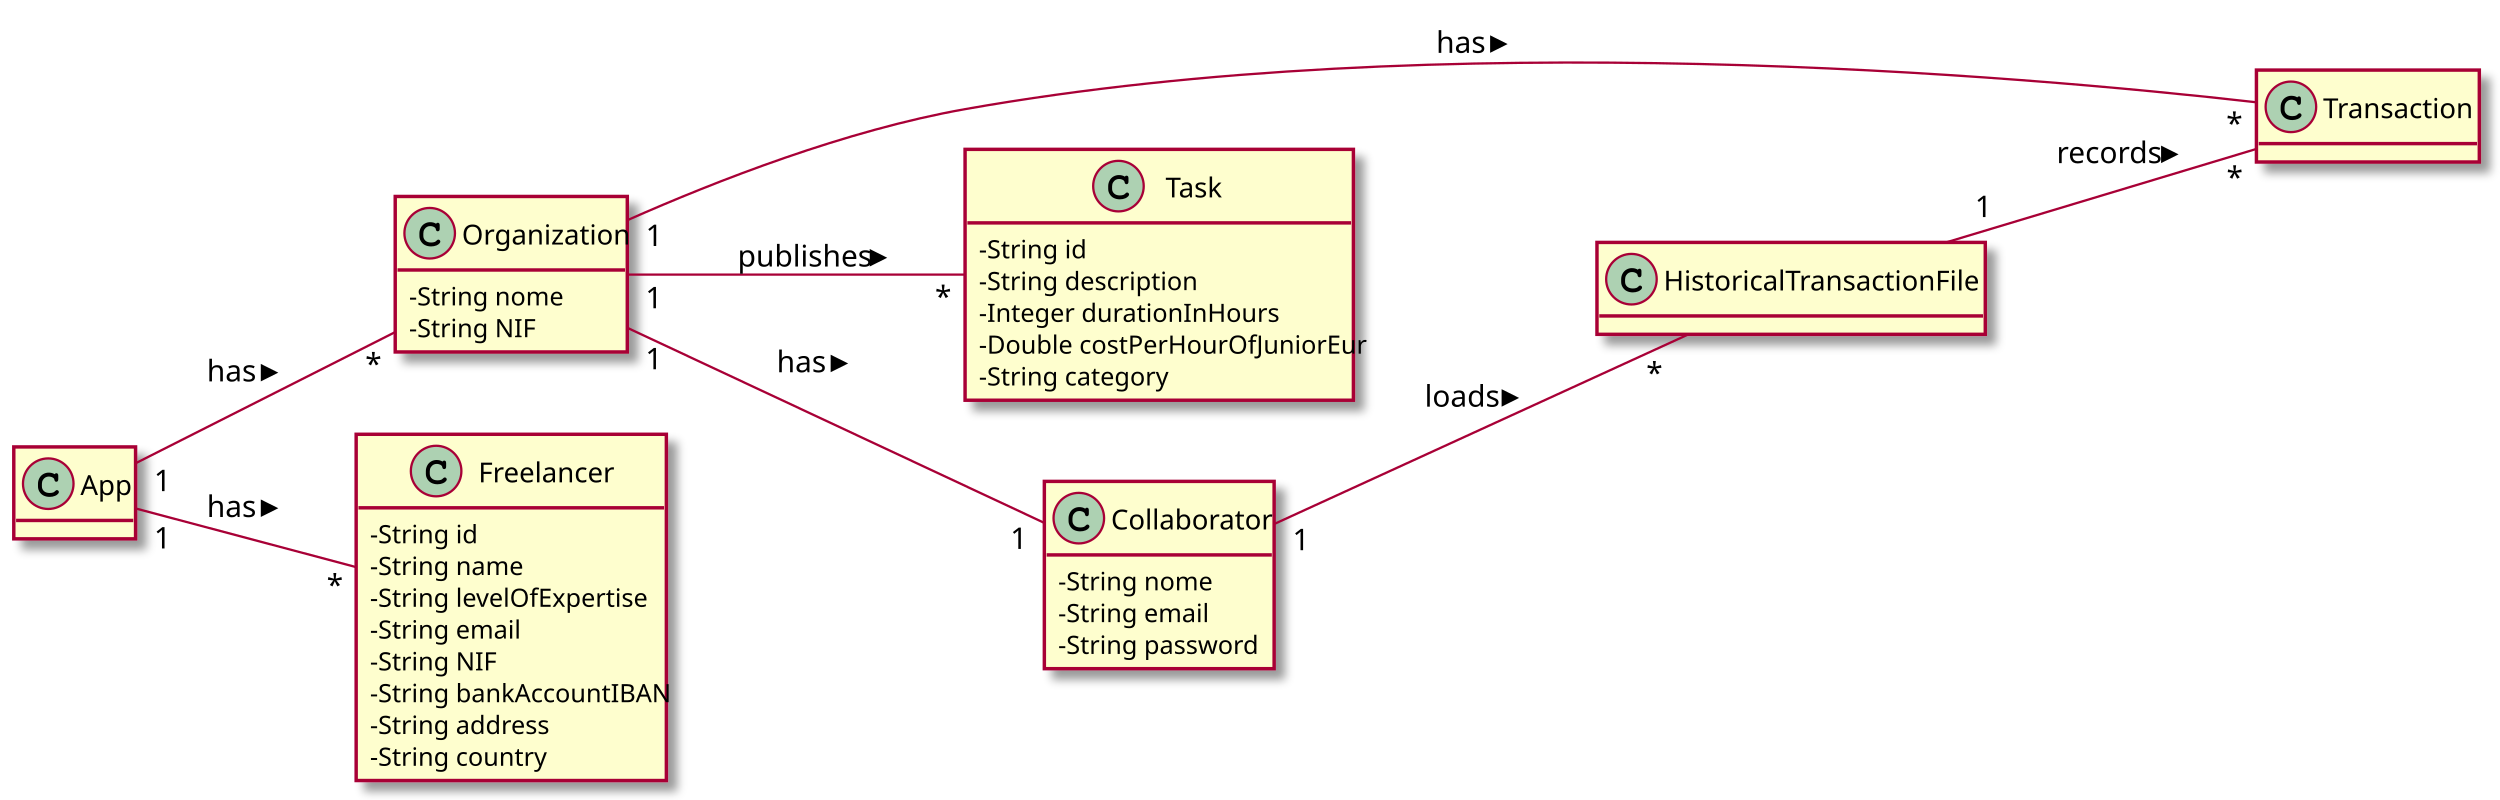
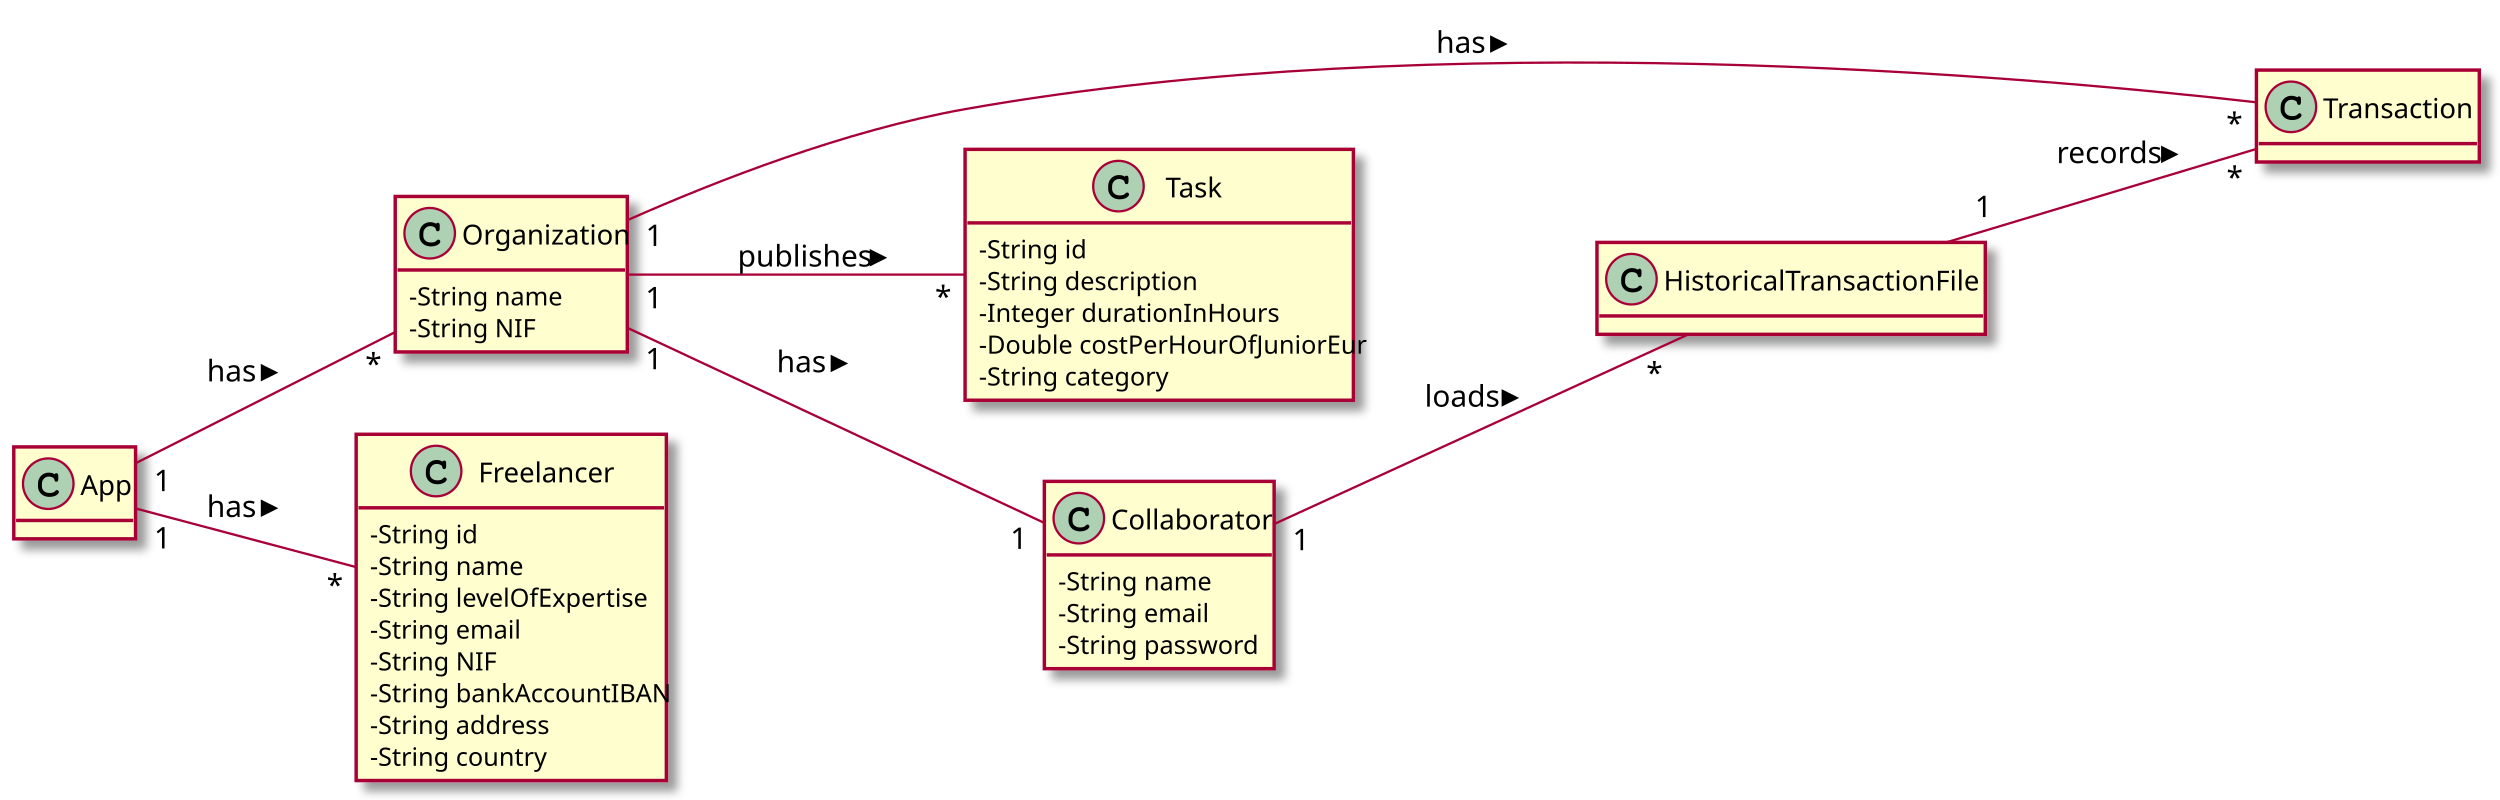
<svg xmlns="http://www.w3.org/2000/svg" contentScriptType="application/ecmascript" contentStyleType="text/css" height="348px" preserveAspectRatio="none" style="width:1088px;height:348px;" version="1.1" viewBox="0 0 1088 348" width="1088px" zoomAndPan="magnify">
  <defs>
    <filter height="300%" id="f19r0slnkpq4w4" width="300%" x="-1" y="-1">
      <feGaussianBlur result="blurOut" stdDeviation="2.0" />
      <feColorMatrix in="blurOut" result="blurOut2" type="matrix" values="0 0 0 0 0 0 0 0 0 0 0 0 0 0 0 0 0 0 .4 0" />
      <feOffset dx="4.0" dy="4.0" in="blurOut2" result="blurOut3" />
      <feBlend in="SourceGraphic" in2="blurOut3" mode="normal" />
    </filter>
  </defs>
  <g>
    <rect fill="#FEFECE" filter="url(#f19r0slnkpq4w4)" height="40" style="stroke: #A80036; stroke-width: 1.5;" width="53" x="6" y="194.5" />
    <ellipse cx="21" cy="210.5" fill="#ADD1B2" rx="11" ry="11" style="stroke: #A80036; stroke-width: 1.0;" />
    <path d="M23.766,206.375 Q23.922,206.156 24.109,206.047 Q24.297,205.938 24.516,205.938 Q24.891,205.938 25.125,206.195 Q25.359,206.453 25.359,207.062 L25.359,208.516 Q25.359,209.125 25.125,209.391 Q24.891,209.656 24.516,209.656 Q24.172,209.656 23.969,209.453 Q23.766,209.266 23.656,208.75 Q23.609,208.391 23.422,208.203 Q23.094,207.828 22.484,207.609 Q21.875,207.391 21.25,207.391 Q20.484,207.391 19.852,207.719 Q19.219,208.047 18.727,208.797 Q18.234,209.547 18.234,210.578 L18.234,211.672 Q18.234,212.906 19.125,213.727 Q20.016,214.547 21.609,214.547 Q22.547,214.547 23.203,214.297 Q23.594,214.141 24.016,213.703 Q24.281,213.438 24.43,213.359 Q24.578,213.281 24.781,213.281 Q25.109,213.281 25.367,213.539 Q25.625,213.797 25.625,214.141 Q25.625,214.484 25.281,214.891 Q24.781,215.469 23.984,215.797 Q22.906,216.25 21.609,216.25 Q20.094,216.25 18.891,215.625 Q17.906,215.125 17.219,214.055 Q16.531,212.984 16.531,211.703 L16.531,210.547 Q16.531,209.219 17.148,208.07 Q17.766,206.922 18.859,206.305 Q19.953,205.688 21.188,205.688 Q21.922,205.688 22.57,205.852 Q23.219,206.016 23.766,206.375 Z " />
    <text fill="#000000" font-family="sans-serif" font-size="12" lengthAdjust="spacingAndGlyphs" textLength="21" x="35" y="215.41">App</text>
    <line style="stroke: #A80036; stroke-width: 1.5;" x1="7" x2="58" y1="226.5" y2="226.5" />
    <rect fill="#FEFECE" filter="url(#f19r0slnkpq4w4)" height="67.672" style="stroke: #A80036; stroke-width: 1.5;" width="101" x="172" y="85.5" />
    <ellipse cx="187" cy="101.5" fill="#ADD1B2" rx="11" ry="11" style="stroke: #A80036; stroke-width: 1.0;" />
    <path d="M189.766,97.375 Q189.922,97.156 190.109,97.047 Q190.297,96.938 190.516,96.938 Q190.891,96.938 191.125,97.195 Q191.359,97.453 191.359,98.062 L191.359,99.516 Q191.359,100.125 191.125,100.391 Q190.891,100.656 190.516,100.656 Q190.172,100.656 189.969,100.453 Q189.766,100.266 189.656,99.75 Q189.609,99.391 189.422,99.203 Q189.094,98.828 188.484,98.609 Q187.875,98.391 187.25,98.391 Q186.484,98.391 185.852,98.719 Q185.219,99.047 184.727,99.797 Q184.234,100.547 184.234,101.578 L184.234,102.672 Q184.234,103.906 185.125,104.727 Q186.016,105.547 187.609,105.547 Q188.547,105.547 189.203,105.297 Q189.594,105.141 190.016,104.703 Q190.281,104.438 190.43,104.359 Q190.578,104.281 190.781,104.281 Q191.109,104.281 191.367,104.539 Q191.625,104.797 191.625,105.141 Q191.625,105.484 191.281,105.891 Q190.781,106.469 189.984,106.797 Q188.906,107.25 187.609,107.25 Q186.094,107.25 184.891,106.625 Q183.906,106.125 183.219,105.055 Q182.531,103.984 182.531,102.703 L182.531,101.547 Q182.531,100.219 183.148,99.07 Q183.766,97.922 184.859,97.305 Q185.953,96.688 187.188,96.688 Q187.922,96.688 188.57,96.852 Q189.219,97.016 189.766,97.375 Z " />
    <text fill="#000000" font-family="sans-serif" font-size="12" lengthAdjust="spacingAndGlyphs" textLength="69" x="201" y="106.41">Organization</text>
    <line style="stroke: #A80036; stroke-width: 1.5;" x1="173" x2="272" y1="117.5" y2="117.5" />
-     <text fill="#000000" font-family="sans-serif" font-size="11" lengthAdjust="spacingAndGlyphs" textLength="61" x="178" y="132.919">-String nome</text>
+     <text fill="#000000" font-family="sans-serif" font-size="11" lengthAdjust="spacingAndGlyphs" textLength="61" x="178" y="132.919">-String name</text>
    <text fill="#000000" font-family="sans-serif" font-size="11" lengthAdjust="spacingAndGlyphs" textLength="50" x="178" y="146.755">-String NIF</text>
    <rect fill="#FEFECE" filter="url(#f19r0slnkpq4w4)" height="40" style="stroke: #A80036; stroke-width: 1.5;" width="97" x="982" y="30.5" />
    <ellipse cx="997" cy="46.5" fill="#ADD1B2" rx="11" ry="11" style="stroke: #A80036; stroke-width: 1.0;" />
    <path d="M999.766,42.375 Q999.922,42.156 1000.109,42.047 Q1000.297,41.938 1000.516,41.938 Q1000.891,41.938 1001.125,42.195 Q1001.359,42.453 1001.359,43.062 L1001.359,44.516 Q1001.359,45.125 1001.125,45.391 Q1000.891,45.656 1000.516,45.656 Q1000.172,45.656 999.969,45.453 Q999.766,45.266 999.656,44.75 Q999.609,44.391 999.422,44.203 Q999.094,43.828 998.484,43.609 Q997.875,43.391 997.25,43.391 Q996.484,43.391 995.852,43.719 Q995.219,44.047 994.727,44.797 Q994.234,45.547 994.234,46.578 L994.234,47.672 Q994.234,48.906 995.125,49.727 Q996.016,50.547 997.609,50.547 Q998.547,50.547 999.203,50.297 Q999.594,50.141 1000.016,49.703 Q1000.281,49.438 1000.43,49.359 Q1000.578,49.281 1000.781,49.281 Q1001.109,49.281 1001.367,49.539 Q1001.625,49.797 1001.625,50.141 Q1001.625,50.484 1001.281,50.891 Q1000.781,51.469 999.984,51.797 Q998.906,52.25 997.609,52.25 Q996.094,52.25 994.891,51.625 Q993.906,51.125 993.219,50.055 Q992.531,48.984 992.531,47.703 L992.531,46.547 Q992.531,45.219 993.148,44.07 Q993.766,42.922 994.859,42.305 Q995.953,41.688 997.188,41.688 Q997.922,41.688 998.57,41.852 Q999.219,42.016 999.766,42.375 Z " />
    <text fill="#000000" font-family="sans-serif" font-size="12" lengthAdjust="spacingAndGlyphs" textLength="65" x="1011" y="51.41">Transaction</text>
    <line style="stroke: #A80036; stroke-width: 1.5;" x1="983" x2="1078" y1="62.5" y2="62.5" />
    <rect fill="#FEFECE" filter="url(#f19r0slnkpq4w4)" height="109.18" style="stroke: #A80036; stroke-width: 1.5;" width="169" x="420" y="65" />
    <ellipse cx="486.75" cy="81" fill="#ADD1B2" rx="11" ry="11" style="stroke: #A80036; stroke-width: 1.0;" />
    <path d="M489.516,76.875 Q489.672,76.656 489.859,76.547 Q490.047,76.438 490.266,76.438 Q490.641,76.438 490.875,76.695 Q491.109,76.953 491.109,77.562 L491.109,79.016 Q491.109,79.625 490.875,79.891 Q490.641,80.156 490.266,80.156 Q489.922,80.156 489.719,79.953 Q489.516,79.766 489.406,79.25 Q489.359,78.891 489.172,78.703 Q488.844,78.328 488.234,78.109 Q487.625,77.891 487,77.891 Q486.234,77.891 485.602,78.219 Q484.969,78.547 484.477,79.297 Q483.984,80.047 483.984,81.078 L483.984,82.172 Q483.984,83.406 484.875,84.227 Q485.766,85.047 487.359,85.047 Q488.297,85.047 488.953,84.797 Q489.344,84.641 489.766,84.203 Q490.031,83.938 490.18,83.859 Q490.328,83.781 490.531,83.781 Q490.859,83.781 491.117,84.039 Q491.375,84.297 491.375,84.641 Q491.375,84.984 491.031,85.391 Q490.531,85.969 489.734,86.297 Q488.656,86.75 487.359,86.75 Q485.844,86.75 484.641,86.125 Q483.656,85.625 482.969,84.555 Q482.281,83.484 482.281,82.203 L482.281,81.047 Q482.281,79.719 482.898,78.57 Q483.516,77.422 484.609,76.805 Q485.703,76.188 486.938,76.188 Q487.672,76.188 488.32,76.352 Q488.969,76.516 489.516,76.875 Z " />
    <text fill="#000000" font-family="sans-serif" font-size="12" lengthAdjust="spacingAndGlyphs" textLength="27" x="507.25" y="85.91">Task</text>
    <line style="stroke: #A80036; stroke-width: 1.5;" x1="421" x2="588" y1="97" y2="97" />
    <text fill="#000000" font-family="sans-serif" font-size="11" lengthAdjust="spacingAndGlyphs" textLength="43" x="426" y="112.419">-String id</text>
    <text fill="#000000" font-family="sans-serif" font-size="11" lengthAdjust="spacingAndGlyphs" textLength="88" x="426" y="126.255">-String description</text>
    <text fill="#000000" font-family="sans-serif" font-size="11" lengthAdjust="spacingAndGlyphs" textLength="116" x="426" y="140.091">-Integer durationInHours</text>
    <text fill="#000000" font-family="sans-serif" font-size="11" lengthAdjust="spacingAndGlyphs" textLength="157" x="426" y="153.927">-Double costPerHourOfJuniorEur</text>
    <text fill="#000000" font-family="sans-serif" font-size="11" lengthAdjust="spacingAndGlyphs" textLength="78" x="426" y="167.763">-String category</text>
    <rect fill="#FEFECE" filter="url(#f19r0slnkpq4w4)" height="40" style="stroke: #A80036; stroke-width: 1.5;" width="169" x="695" y="105.5" />
    <ellipse cx="710" cy="121.5" fill="#ADD1B2" rx="11" ry="11" style="stroke: #A80036; stroke-width: 1.0;" />
    <path d="M712.766,117.375 Q712.922,117.156 713.109,117.047 Q713.297,116.938 713.516,116.938 Q713.891,116.938 714.125,117.195 Q714.359,117.453 714.359,118.062 L714.359,119.516 Q714.359,120.125 714.125,120.391 Q713.891,120.656 713.516,120.656 Q713.172,120.656 712.969,120.453 Q712.766,120.266 712.656,119.75 Q712.609,119.391 712.422,119.203 Q712.094,118.828 711.484,118.609 Q710.875,118.391 710.25,118.391 Q709.484,118.391 708.852,118.719 Q708.219,119.047 707.727,119.797 Q707.234,120.547 707.234,121.578 L707.234,122.672 Q707.234,123.906 708.125,124.727 Q709.016,125.547 710.609,125.547 Q711.547,125.547 712.203,125.297 Q712.594,125.141 713.016,124.703 Q713.281,124.438 713.43,124.359 Q713.578,124.281 713.781,124.281 Q714.109,124.281 714.367,124.539 Q714.625,124.797 714.625,125.141 Q714.625,125.484 714.281,125.891 Q713.781,126.469 712.984,126.797 Q711.906,127.25 710.609,127.25 Q709.094,127.25 707.891,126.625 Q706.906,126.125 706.219,125.055 Q705.531,123.984 705.531,122.703 L705.531,121.547 Q705.531,120.219 706.148,119.07 Q706.766,117.922 707.859,117.305 Q708.953,116.688 710.188,116.688 Q710.922,116.688 711.57,116.852 Q712.219,117.016 712.766,117.375 Z " />
    <text fill="#000000" font-family="sans-serif" font-size="12" lengthAdjust="spacingAndGlyphs" textLength="137" x="724" y="126.41">HistoricalTransactionFile</text>
    <line style="stroke: #A80036; stroke-width: 1.5;" x1="696" x2="863" y1="137.5" y2="137.5" />
    <rect fill="#FEFECE" filter="url(#f19r0slnkpq4w4)" height="81.508" style="stroke: #A80036; stroke-width: 1.5;" width="100" x="454.5" y="209.5" />
    <ellipse cx="469.5" cy="225.5" fill="#ADD1B2" rx="11" ry="11" style="stroke: #A80036; stroke-width: 1.0;" />
    <path d="M472.266,221.375 Q472.422,221.156 472.609,221.047 Q472.797,220.938 473.016,220.938 Q473.391,220.938 473.625,221.195 Q473.859,221.453 473.859,222.062 L473.859,223.516 Q473.859,224.125 473.625,224.391 Q473.391,224.656 473.016,224.656 Q472.672,224.656 472.469,224.453 Q472.266,224.266 472.156,223.75 Q472.109,223.391 471.922,223.203 Q471.594,222.828 470.984,222.609 Q470.375,222.391 469.75,222.391 Q468.984,222.391 468.352,222.719 Q467.719,223.047 467.227,223.797 Q466.734,224.547 466.734,225.578 L466.734,226.672 Q466.734,227.906 467.625,228.727 Q468.516,229.547 470.109,229.547 Q471.047,229.547 471.703,229.297 Q472.094,229.141 472.516,228.703 Q472.781,228.438 472.93,228.359 Q473.078,228.281 473.281,228.281 Q473.609,228.281 473.867,228.539 Q474.125,228.797 474.125,229.141 Q474.125,229.484 473.781,229.891 Q473.281,230.469 472.484,230.797 Q471.406,231.25 470.109,231.25 Q468.594,231.25 467.391,230.625 Q466.406,230.125 465.719,229.055 Q465.031,227.984 465.031,226.703 L465.031,225.547 Q465.031,224.219 465.648,223.07 Q466.266,221.922 467.359,221.305 Q468.453,220.688 469.688,220.688 Q470.422,220.688 471.07,220.852 Q471.719,221.016 472.266,221.375 Z " />
    <text fill="#000000" font-family="sans-serif" font-size="12" lengthAdjust="spacingAndGlyphs" textLength="68" x="483.5" y="230.41">Collaborator</text>
    <line style="stroke: #A80036; stroke-width: 1.5;" x1="455.5" x2="553.5" y1="241.5" y2="241.5" />
-     <text fill="#000000" font-family="sans-serif" font-size="11" lengthAdjust="spacingAndGlyphs" textLength="61" x="460.5" y="256.919">-String nome</text>
+     <text fill="#000000" font-family="sans-serif" font-size="11" lengthAdjust="spacingAndGlyphs" textLength="61" x="460.5" y="256.919">-String name</text>
    <text fill="#000000" font-family="sans-serif" font-size="11" lengthAdjust="spacingAndGlyphs" textLength="59" x="460.5" y="270.755">-String email</text>
    <text fill="#000000" font-family="sans-serif" font-size="11" lengthAdjust="spacingAndGlyphs" textLength="85" x="460.5" y="284.591">-String password</text>
    <rect fill="#FEFECE" filter="url(#f19r0slnkpq4w4)" height="150.688" style="stroke: #A80036; stroke-width: 1.5;" width="135" x="155" y="189" />
    <ellipse cx="189.8" cy="205" fill="#ADD1B2" rx="11" ry="11" style="stroke: #A80036; stroke-width: 1.0;" />
    <path d="M192.566,200.875 Q192.722,200.656 192.909,200.547 Q193.097,200.438 193.316,200.438 Q193.691,200.438 193.925,200.695 Q194.159,200.953 194.159,201.562 L194.159,203.016 Q194.159,203.625 193.925,203.891 Q193.691,204.156 193.316,204.156 Q192.972,204.156 192.769,203.953 Q192.566,203.766 192.456,203.25 Q192.409,202.891 192.222,202.703 Q191.894,202.328 191.284,202.109 Q190.675,201.891 190.05,201.891 Q189.284,201.891 188.652,202.219 Q188.019,202.547 187.527,203.297 Q187.034,204.047 187.034,205.078 L187.034,206.172 Q187.034,207.406 187.925,208.227 Q188.816,209.047 190.409,209.047 Q191.347,209.047 192.003,208.797 Q192.394,208.641 192.816,208.203 Q193.081,207.938 193.23,207.859 Q193.378,207.781 193.581,207.781 Q193.909,207.781 194.167,208.039 Q194.425,208.297 194.425,208.641 Q194.425,208.984 194.081,209.391 Q193.581,209.969 192.784,210.297 Q191.706,210.75 190.409,210.75 Q188.894,210.75 187.691,210.125 Q186.706,209.625 186.019,208.555 Q185.331,207.484 185.331,206.203 L185.331,205.047 Q185.331,203.719 185.948,202.57 Q186.566,201.422 187.659,200.805 Q188.753,200.188 189.988,200.188 Q190.722,200.188 191.37,200.352 Q192.019,200.516 192.566,200.875 Z " />
    <text fill="#000000" font-family="sans-serif" font-size="12" lengthAdjust="spacingAndGlyphs" textLength="59" x="208.2" y="209.91">Freelancer</text>
    <line style="stroke: #A80036; stroke-width: 1.5;" x1="156" x2="289" y1="221" y2="221" />
    <text fill="#000000" font-family="sans-serif" font-size="11" lengthAdjust="spacingAndGlyphs" textLength="43" x="161" y="236.419">-String id</text>
    <text fill="#000000" font-family="sans-serif" font-size="11" lengthAdjust="spacingAndGlyphs" textLength="61" x="161" y="250.255">-String name</text>
    <text fill="#000000" font-family="sans-serif" font-size="11" lengthAdjust="spacingAndGlyphs" textLength="114" x="161" y="264.091">-String levelOfExpertise</text>
    <text fill="#000000" font-family="sans-serif" font-size="11" lengthAdjust="spacingAndGlyphs" textLength="59" x="161" y="277.927">-String email</text>
    <text fill="#000000" font-family="sans-serif" font-size="11" lengthAdjust="spacingAndGlyphs" textLength="50" x="161" y="291.763">-String NIF</text>
    <text fill="#000000" font-family="sans-serif" font-size="11" lengthAdjust="spacingAndGlyphs" textLength="123" x="161" y="305.599">-String bankAccountIBAN</text>
    <text fill="#000000" font-family="sans-serif" font-size="11" lengthAdjust="spacingAndGlyphs" textLength="75" x="161" y="319.435">-String address</text>
    <text fill="#000000" font-family="sans-serif" font-size="11" lengthAdjust="spacingAndGlyphs" textLength="72" x="161" y="333.271">-String country</text>
    <path d="M273.236,142.769 C324.31,166.664 403.323,203.632 454.227,227.447 " fill="none" style="stroke: #A80036; stroke-width: 1.0;" />
    <text fill="#000000" font-family="sans-serif" font-size="13" lengthAdjust="spacingAndGlyphs" textLength="21" x="338" y="161.995">has</text>
    <polygon fill="#000000" points="362,155.176,368,158.176,362,161.176,362,155.176" style="stroke: #000000; stroke-width: 1.0;" />
    <text fill="#000000" font-family="sans-serif" font-size="13" lengthAdjust="spacingAndGlyphs" textLength="7" x="280.863" y="160.709">1</text>
    <text fill="#000000" font-family="sans-serif" font-size="13" lengthAdjust="spacingAndGlyphs" textLength="7" x="439.665" y="238.885">1</text>
    <path d="M273.236,119.5 C313.859,119.5 372.158,119.5 419.93,119.5 " fill="none" style="stroke: #A80036; stroke-width: 1.0;" />
    <text fill="#000000" font-family="sans-serif" font-size="13" lengthAdjust="spacingAndGlyphs" textLength="55" x="321" y="115.995">publishes</text>
    <polygon fill="#000000" points="379,109.176,385,112.176,379,115.176,379,109.176" style="stroke: #000000; stroke-width: 1.0;" />
    <text fill="#000000" font-family="sans-serif" font-size="13" lengthAdjust="spacingAndGlyphs" textLength="7" x="280.863" y="134.168">1</text>
    <text fill="#000000" font-family="sans-serif" font-size="13" lengthAdjust="spacingAndGlyphs" textLength="5" x="406.903" y="133.74">*</text>
    <path d="M273.036,95.821 C311.977,78.58 368.128,56.704 420,47.5 C626.556,10.849 878.72,32.763 981.978,44.515 " fill="none" style="stroke: #A80036; stroke-width: 1.0;" />
    <text fill="#000000" font-family="sans-serif" font-size="13" lengthAdjust="spacingAndGlyphs" textLength="21" x="625" y="22.995">has</text>
    <polygon fill="#000000" points="649,16.176,655,19.176,649,22.176,649,16.176" style="stroke: #000000; stroke-width: 1.0;" />
    <text fill="#000000" font-family="sans-serif" font-size="13" lengthAdjust="spacingAndGlyphs" textLength="7" x="280.973" y="107.063">1</text>
    <text fill="#000000" font-family="sans-serif" font-size="13" lengthAdjust="spacingAndGlyphs" textLength="5" x="968.846" y="58.359">*</text>
    <path d="M59.246,201.49 C88.108,186.905 135.595,162.909 171.758,144.635 " fill="none" style="stroke: #A80036; stroke-width: 1.0;" />
    <text fill="#000000" font-family="sans-serif" font-size="13" lengthAdjust="spacingAndGlyphs" textLength="21" x="90" y="165.995">has</text>
    <polygon fill="#000000" points="114,159.176,120,162.176,114,165.176,114,159.176" style="stroke: #000000; stroke-width: 1.0;" />
    <text fill="#000000" font-family="sans-serif" font-size="13" lengthAdjust="spacingAndGlyphs" textLength="7" x="66.997" y="213.746">1</text>
    <text fill="#000000" font-family="sans-serif" font-size="13" lengthAdjust="spacingAndGlyphs" textLength="5" x="158.938" y="163.047">*</text>
    <path d="M59.246,221.347 C83.784,227.873 121.784,237.98 154.842,246.772 " fill="none" style="stroke: #A80036; stroke-width: 1.0;" />
    <text fill="#000000" font-family="sans-serif" font-size="13" lengthAdjust="spacingAndGlyphs" textLength="21" x="90" y="224.995">has</text>
    <polygon fill="#000000" points="114,218.176,120,221.176,114,224.176,114,218.176" style="stroke: #000000; stroke-width: 1.0;" />
    <text fill="#000000" font-family="sans-serif" font-size="13" lengthAdjust="spacingAndGlyphs" textLength="7" x="66.997" y="238.692">1</text>
    <text fill="#000000" font-family="sans-serif" font-size="13" lengthAdjust="spacingAndGlyphs" textLength="5" x="142.168" y="259.239">*</text>
    <path d="M554.622,228.008 C605.895,204.531 685.545,168.062 734.729,145.542 " fill="none" style="stroke: #A80036; stroke-width: 1.0;" />
    <text fill="#000000" font-family="sans-serif" font-size="13" lengthAdjust="spacingAndGlyphs" textLength="31" x="620" y="176.995">loads</text>
    <polygon fill="#000000" points="654,170.176,660,173.176,654,176.176,654,170.176" style="stroke: #000000; stroke-width: 1.0;" />
    <text fill="#000000" font-family="sans-serif" font-size="13" lengthAdjust="spacingAndGlyphs" textLength="7" x="562.498" y="239.437">1</text>
    <text fill="#000000" font-family="sans-serif" font-size="13" lengthAdjust="spacingAndGlyphs" textLength="5" x="716.434" y="166.973">*</text>
    <path d="M846.9,105.5 C889.4,92.699 943.544,76.39 981.805,64.866 " fill="none" style="stroke: #A80036; stroke-width: 1.0;" />
    <text fill="#000000" font-family="sans-serif" font-size="13" lengthAdjust="spacingAndGlyphs" textLength="43" x="895" y="70.995">records</text>
    <polygon fill="#000000" points="941,64.176,947,67.176,941,70.176,941,64.176" style="stroke: #000000; stroke-width: 1.0;" />
    <text fill="#000000" font-family="sans-serif" font-size="13" lengthAdjust="spacingAndGlyphs" textLength="7" x="859.469" y="94.474">1</text>
    <text fill="#000000" font-family="sans-serif" font-size="13" lengthAdjust="spacingAndGlyphs" textLength="5" x="968.966" y="81.813">*</text>
  </g>
</svg>
